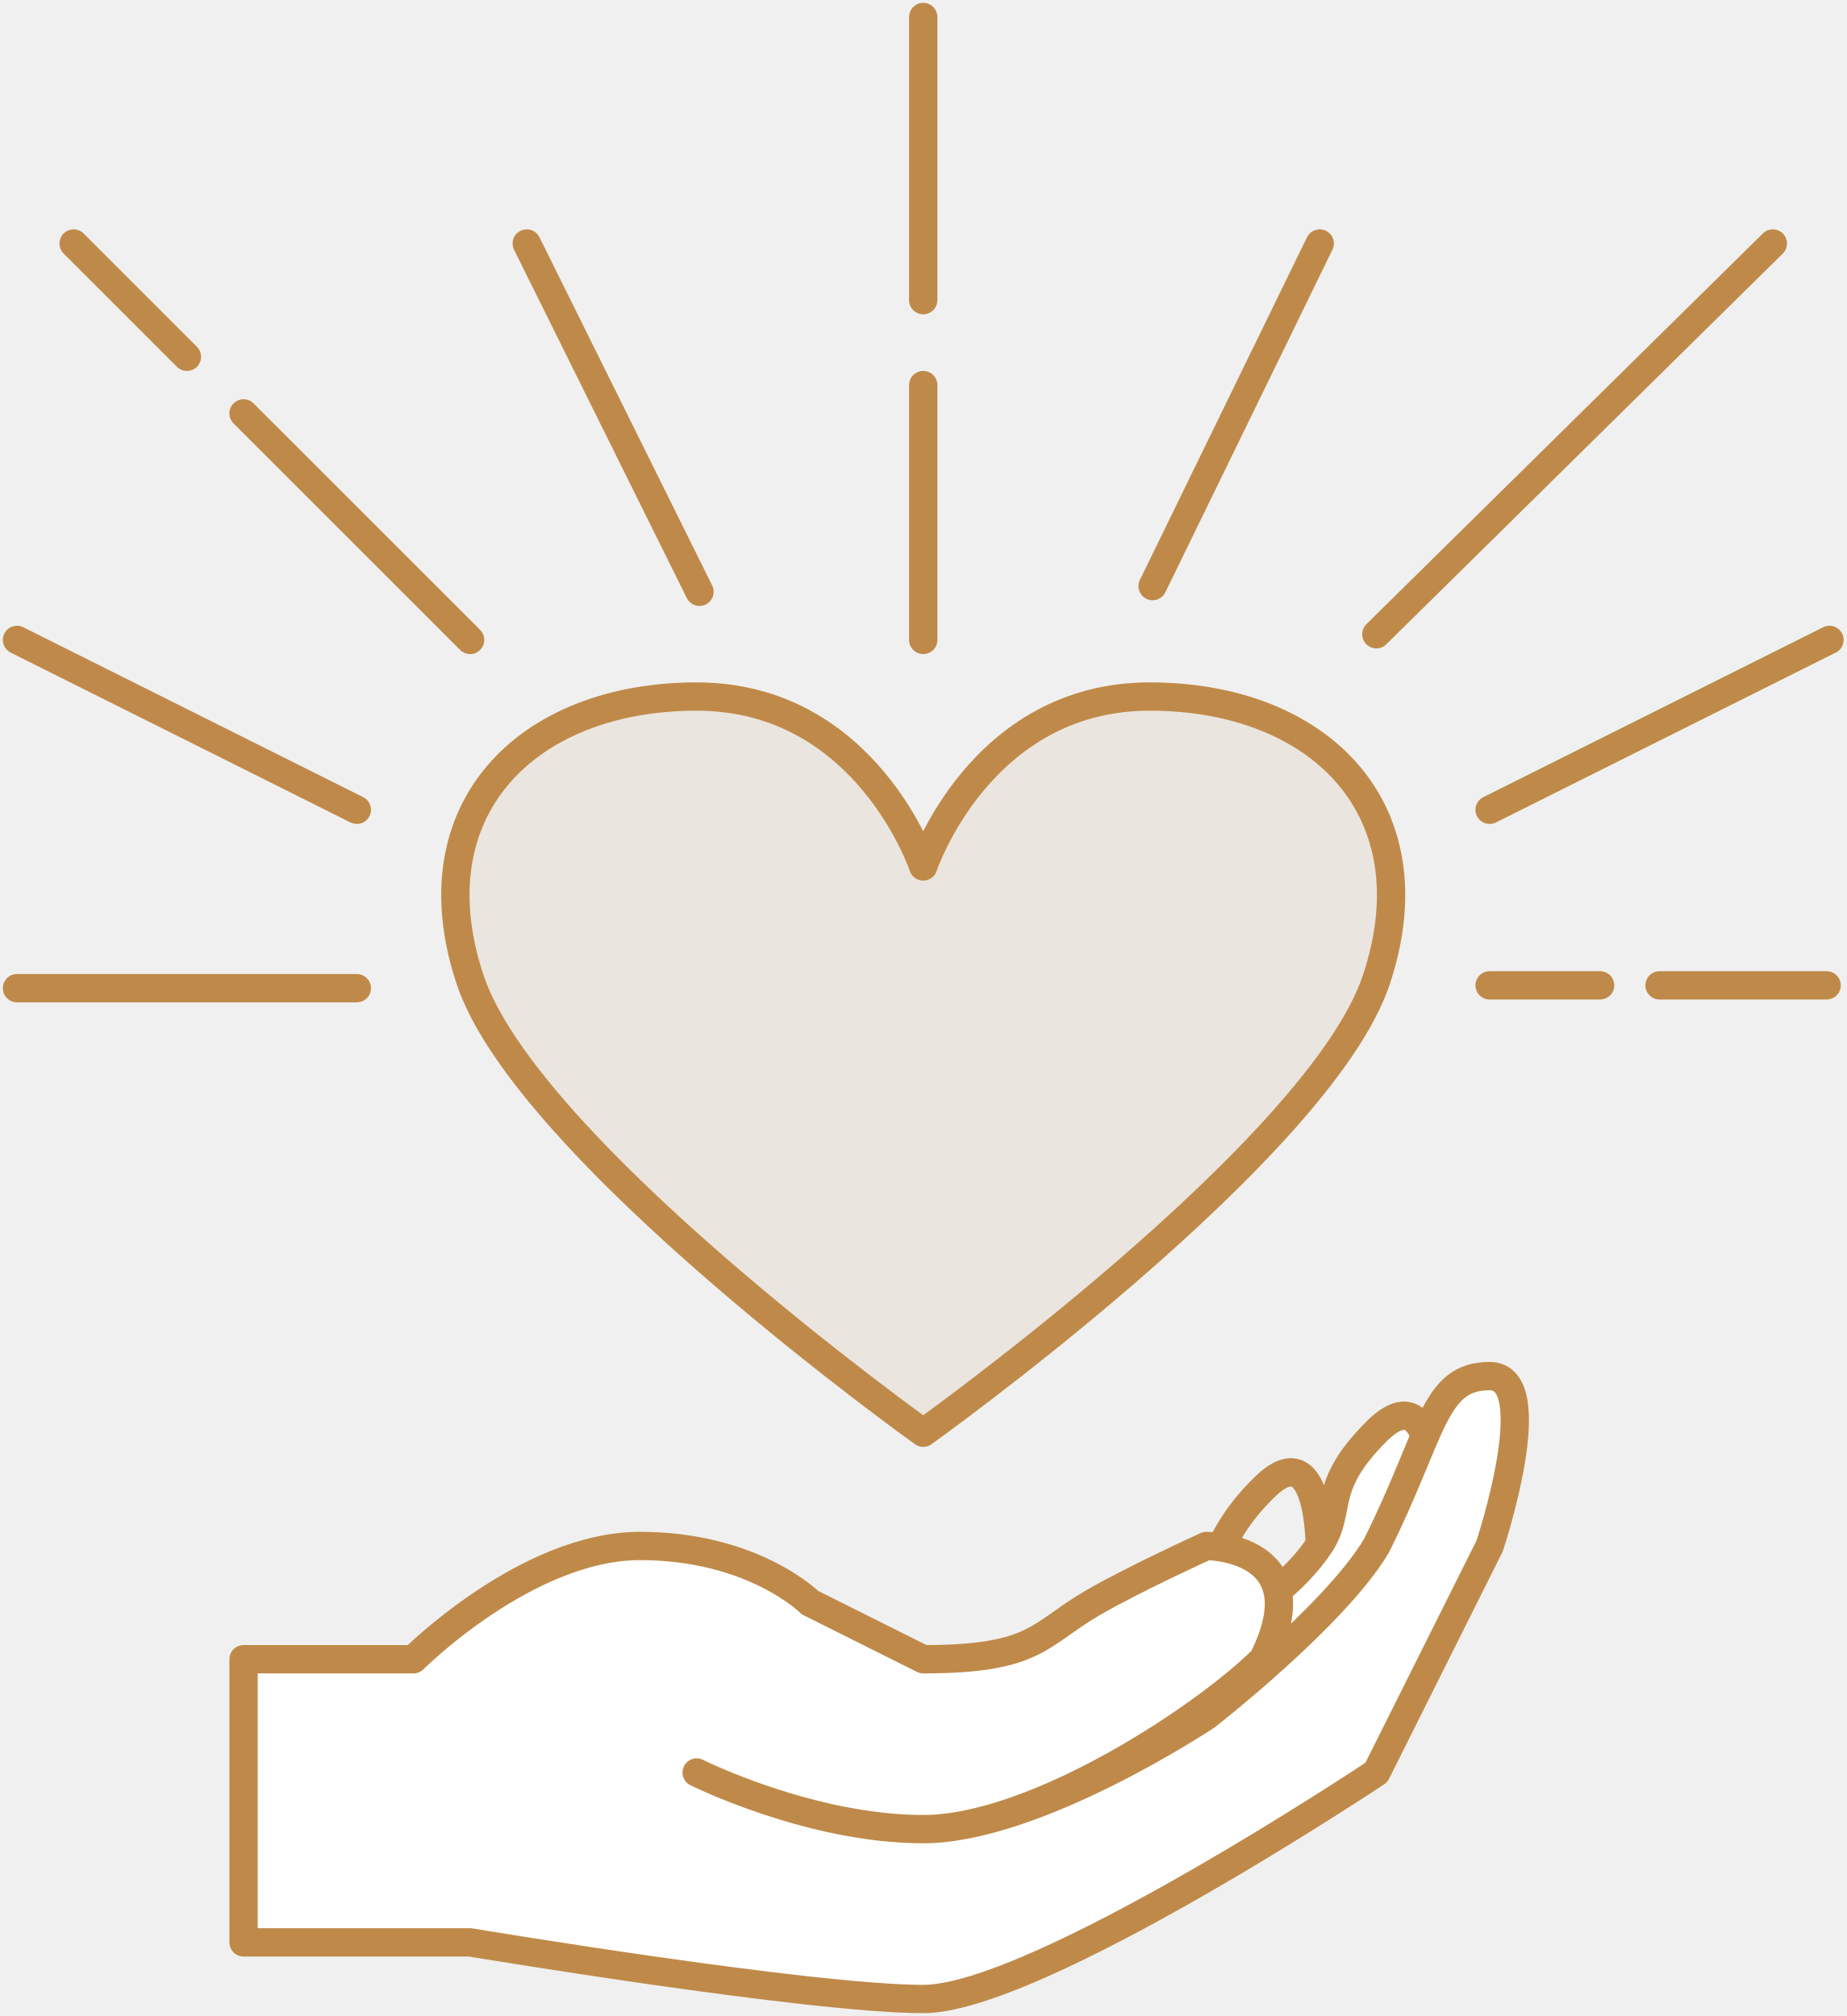
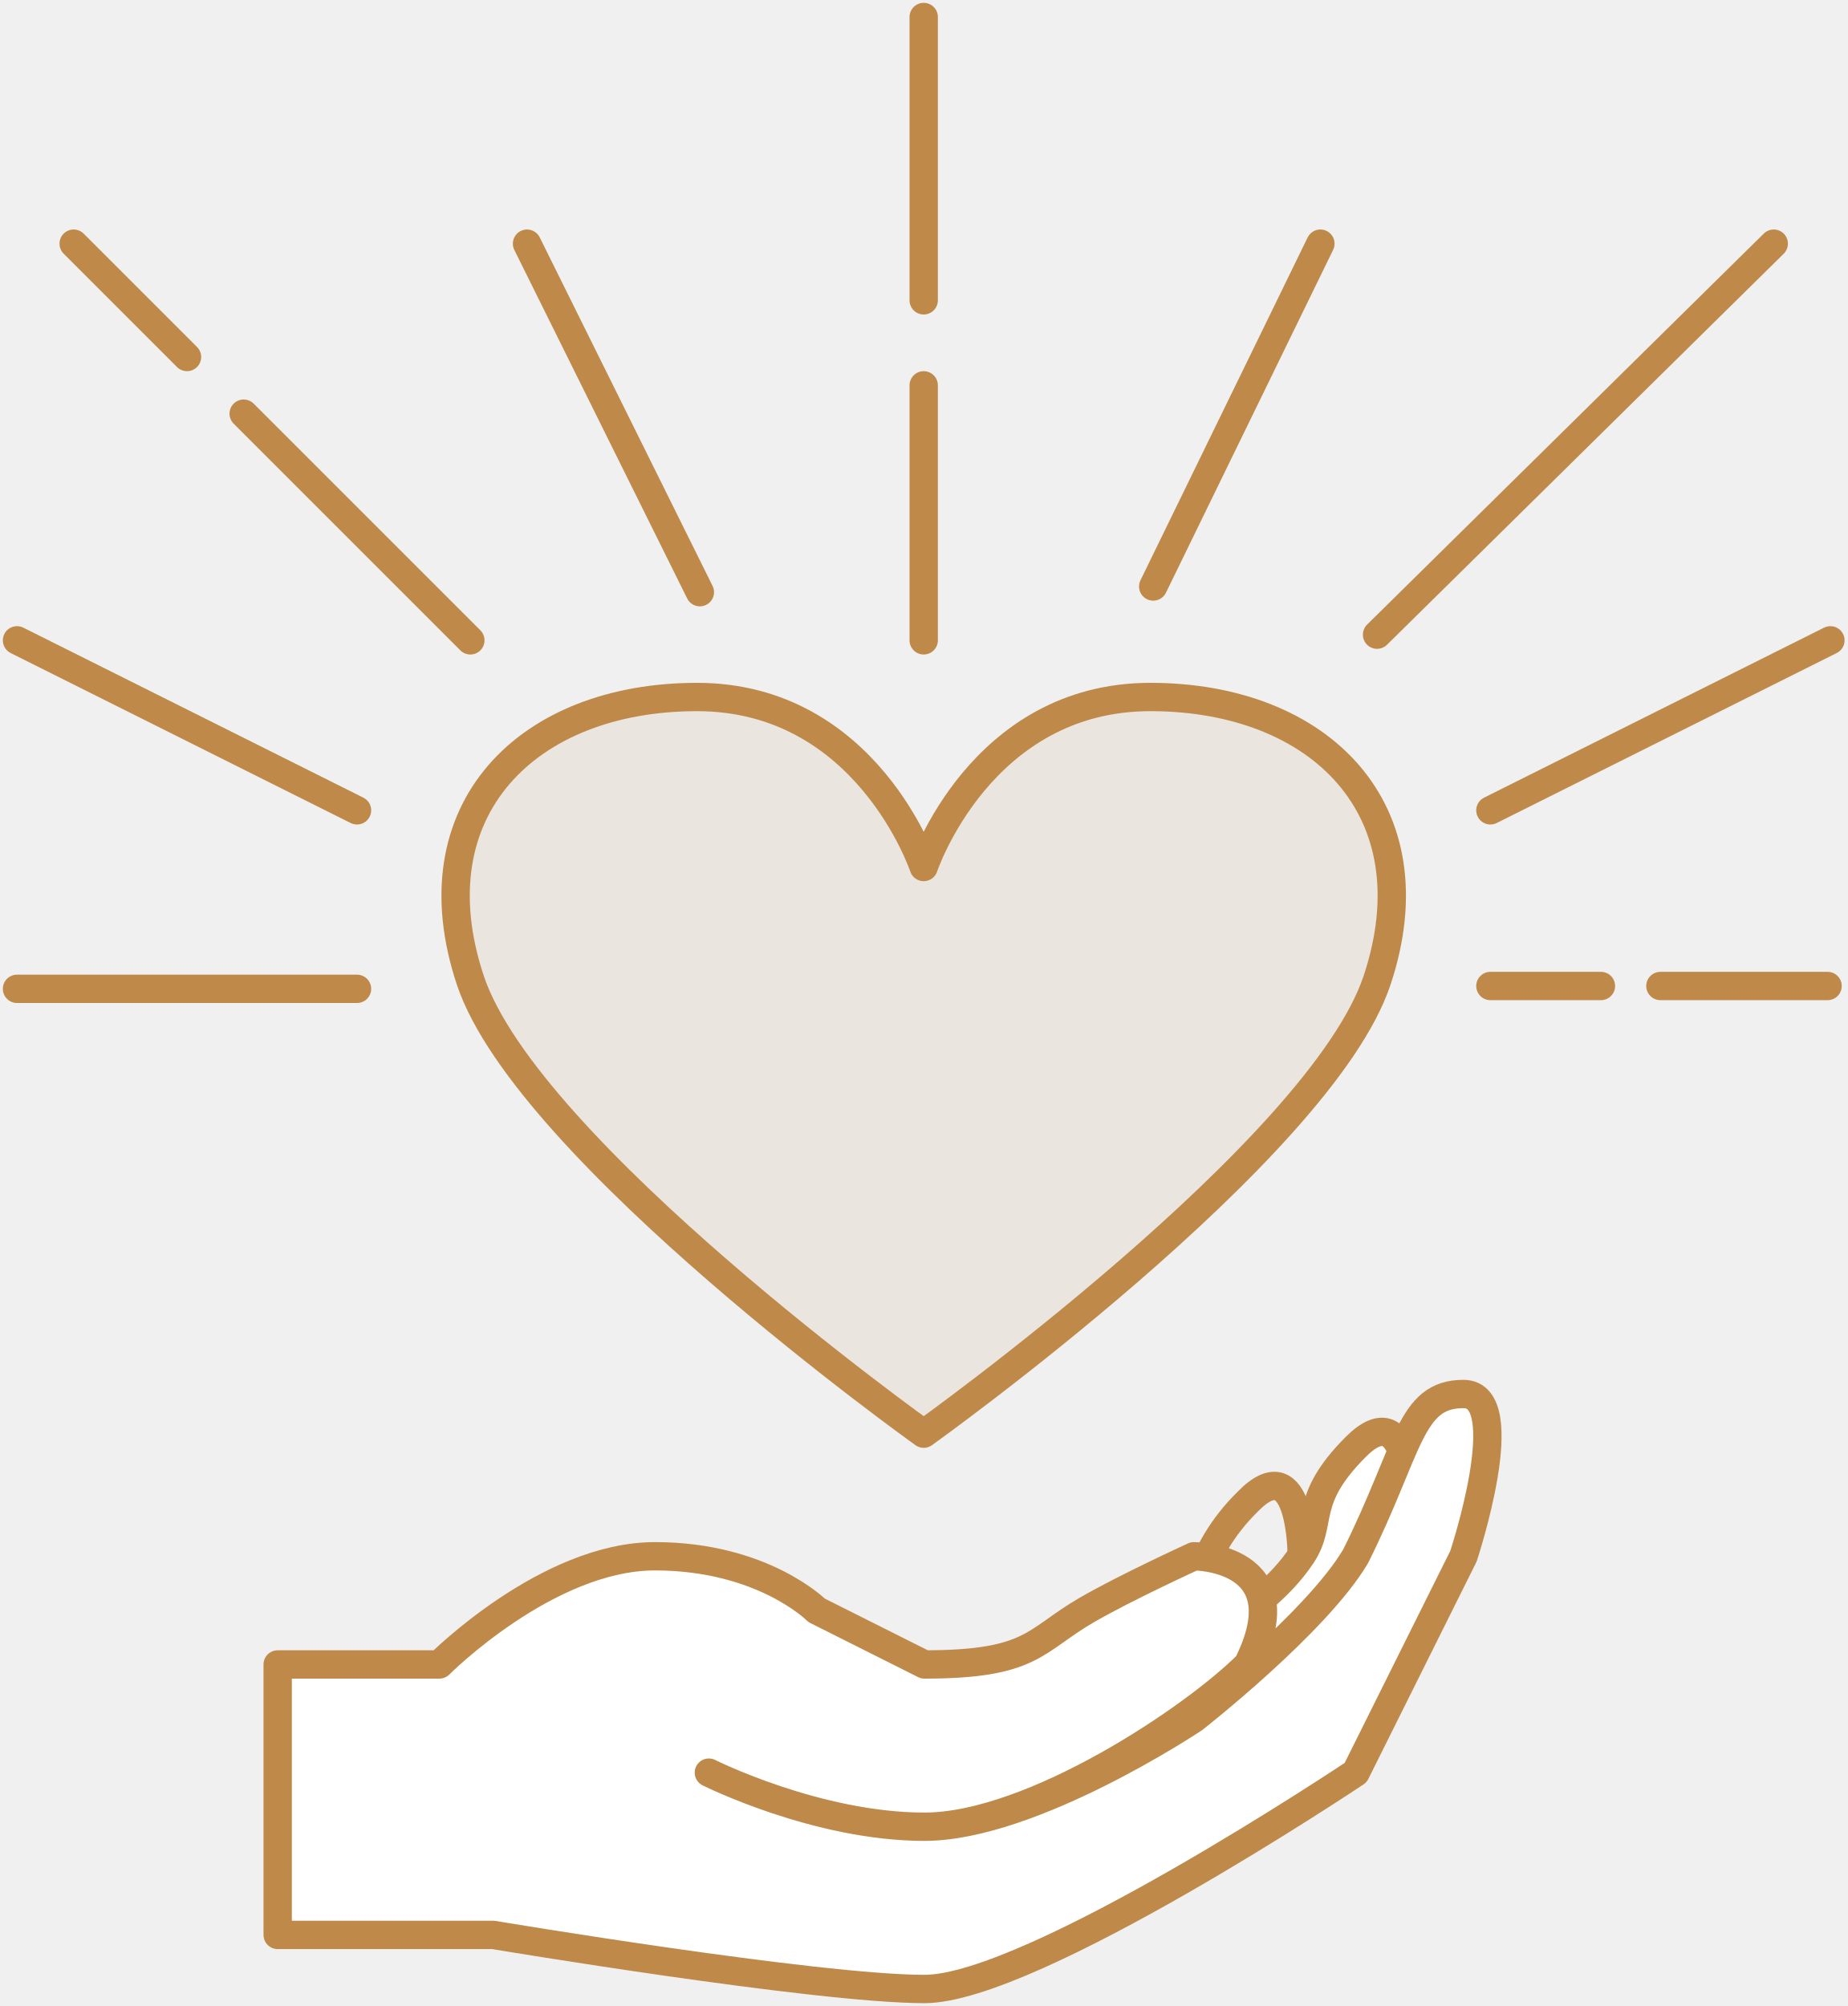
- <svg xmlns="http://www.w3.org/2000/svg" width="326px" height="356px" viewBox="0 0 326 356" version="1.1">
+ <svg xmlns="http://www.w3.org/2000/svg" width="326px" height="354px" viewBox="0 0 326 354" version="1.1">
  <defs />
  <g id="Page-1" stroke="none" stroke-width="1" fill="none" fill-rule="evenodd" stroke-linecap="round">
    <g id="Charities" transform="translate(3, 3)" stroke="#BF8A49" stroke-width="5">
-       <g id="hand" transform="translate(40, 240)" stroke-linejoin="round">
-         <path d="M190,29.877 C190,29.877 190,9.677 180,19.877 C170,29.677 170,39.877 170,39.877 L160,49.677 L150,72.677 L170,72.677 C170,72.677 190,29.477 190,29.877 Z" id="Path-7-Copy" />
-         <path d="M210,19.8 C210,19.8 210,-0.2 200,9.8 C190,19.8 194.087,23.67 190,29.8 C185.913,35.93 180,39.8 180,39.8 L170,59.8 L190,59.8 L210,19.8 Z" id="Path-7" fill="#FFFFFF" />
-         <path d="M40,100 C40,100 100,110 120,110 C140,110 200,70 200,70 L220,30 C220,30 230,3.13351411e-15 220,0 C210,-3.13351411e-15 210,10 200,30 C192.634,42.364 170,60 170,60 C170,60 140,80 120,80 C100,80 80,70 80,70 C80,70 100,80 120,80 C140,80 170,60 180,50 C190,30 170,30 170,30 C170,30 157.155,35.849 150,40 C140.309,45.622 140,50 120,50 C120,50 100,40 100,40 C100,40 90,30 70,30 C50,30 30,50 30,50 L0,50 L0,100 C20,100 40,100 40,100 Z" id="Path" fill="#FFFFFF" />
+       <g id="hand" transform="translate(46, 243)" stroke-linejoin="round">
+         <path d="M180.711,28.519 C180.711,28.519 180.711,9.237 171.2,18.973 C161.689,28.328 161.689,38.064 161.689,38.064 L152.178,47.419 L142.667,69.373 L161.689,69.373 C161.689,69.373 180.711,28.137 180.711,28.519 Z" id="Path-7-Copy" />
+         <path d="M199.733,18.9 C199.733,18.9 199.733,-0.191 190.222,9.355 C180.711,18.9 184.598,22.594 180.711,28.445 C176.824,34.297 171.2,37.991 171.2,37.991 L161.689,57.082 L180.711,57.082 L199.733,18.9 Z" id="Path-7" fill="#FFFFFF" />
+         <path d="M38.044,95.455 C38.044,95.455 95.111,105 114.133,105 C133.156,105 190.222,66.818 190.222,66.818 L209.244,28.636 C209.244,28.636 218.756,2.99108165e-15 209.244,0 C199.733,-2.99108165e-15 199.733,9.545 190.222,28.636 C183.217,40.438 161.689,57.273 161.689,57.273 C161.689,57.273 133.156,76.364 114.133,76.364 C95.111,76.364 76.089,66.818 76.089,66.818 C76.089,66.818 95.111,76.364 114.133,76.364 C133.156,76.364 161.689,57.273 171.2,47.727 C180.711,28.636 161.689,28.636 161.689,28.636 C161.689,28.636 149.472,34.22 142.667,38.182 C133.449,43.549 133.156,47.727 114.133,47.727 C114.133,47.727 95.111,38.182 95.111,38.182 C95.111,38.182 85.6,28.636 66.578,28.636 C47.556,28.636 28.533,47.727 28.533,47.727 L0,47.727 L0,95.455 C19.022,95.455 38.044,95.455 38.044,95.455 Z" id="Path" fill="#FFFFFF" />
      </g>
      <g id="rays">
        <path d="M160,50 L160,0" id="Path-3" />
        <path d="M160,110 L160,65" id="Path-3" />
        <path d="M240,109 L310,40" id="Path-3-Copy" />
        <path d="M80,110 L40,70" id="Path-3-Copy" />
        <path d="M30,60 L10,40" id="Path-3-Copy-2" />
        <path d="M120.5,101.5 L90,40" id="Path-4" stroke-linejoin="round" />
        <path d="M229.5,100.5 L200,40" id="Path-4" stroke-linejoin="round" transform="translate(215, 70.5) scale(-1, 1) translate(-215, -70.5) " />
        <path d="M60,171.5 L0,171.5" id="Path-5" stroke-linejoin="round" />
        <path d="M279.506,171 L260,171" id="Path-5-Copy" stroke-linejoin="round" />
        <path d="M319.5,171 L290,171" id="Path-5-Copy-2" stroke-linejoin="round" />
        <path d="M260,140 L320,110" id="Path-6" stroke-linejoin="round" />
        <path d="M0,140 L60,110" id="Path-6" stroke-linejoin="round" transform="translate(30, 125) scale(-1, 1) translate(-30, -125) " />
      </g>
      <path d="M160,150 C160,150 170,120 200,120 C230,120 250,140 240,170 C230,200 160,250 160,250 C160,250 90,200 80,170 C70,140 90,120 120,120 C150,120 160,150 160,150 Z" id="heart" stroke-linejoin="round" fill-opacity="0.1" fill="#BF8A49" />
    </g>
  </g>
</svg>
